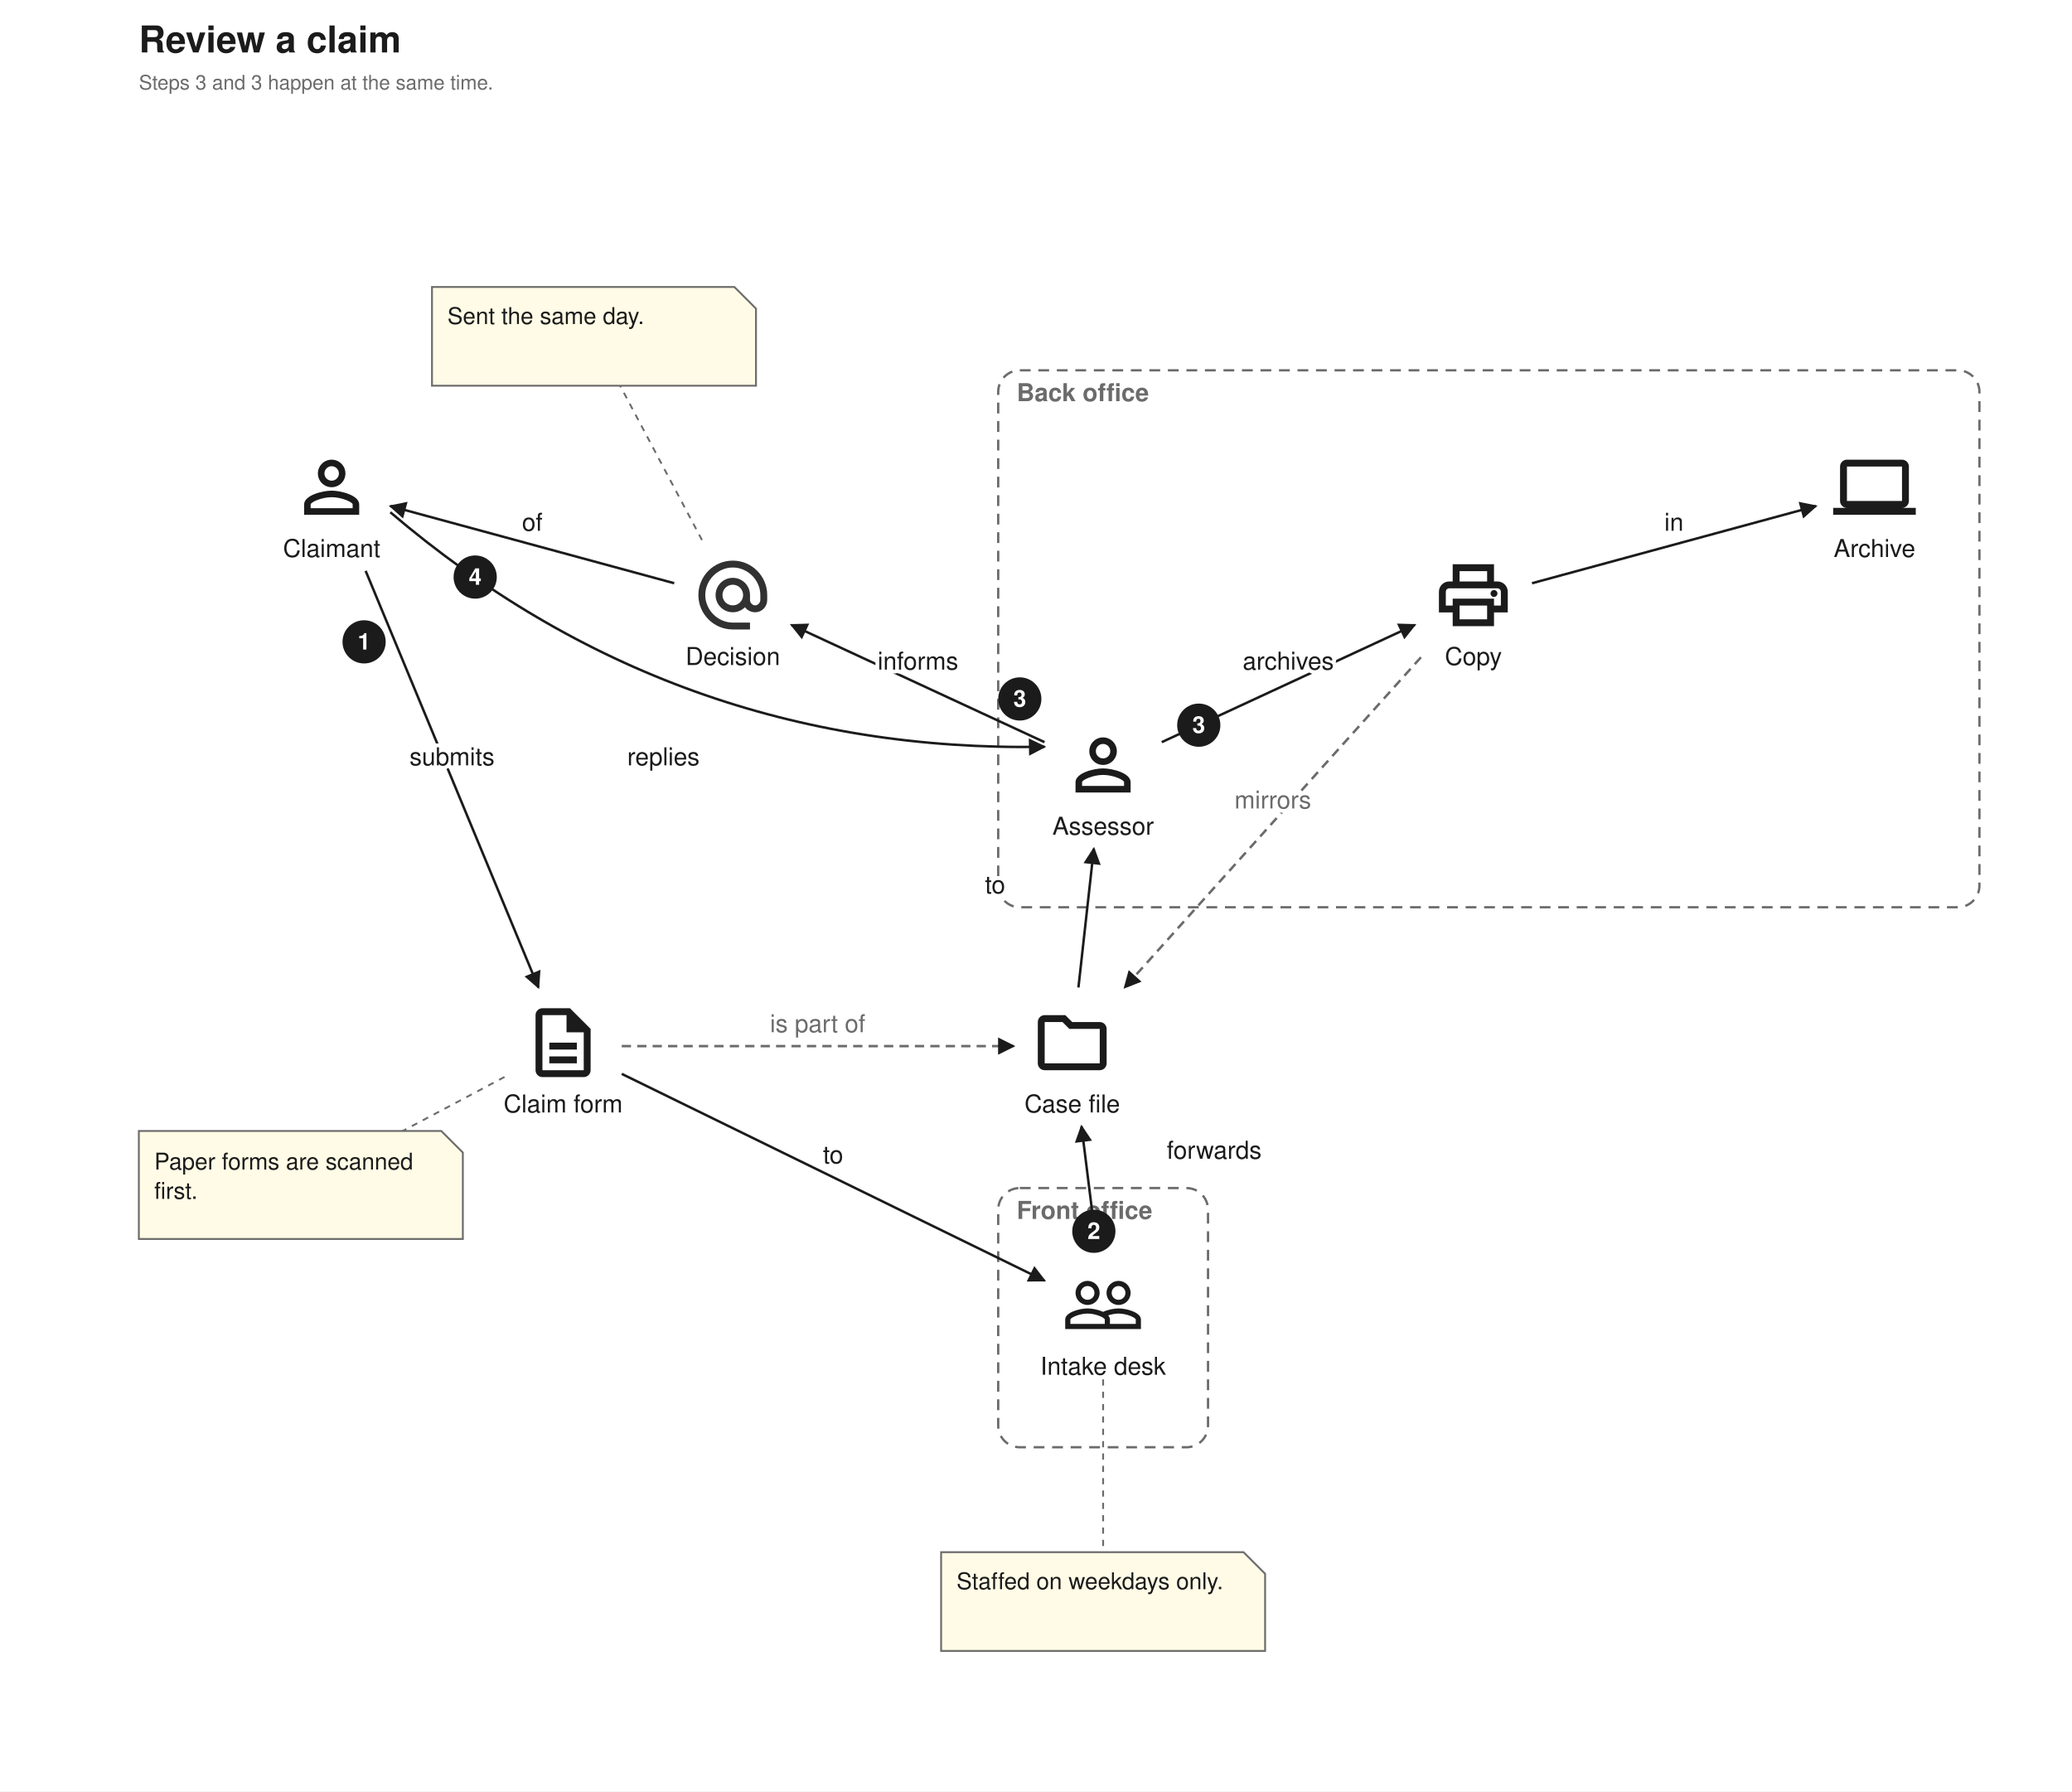
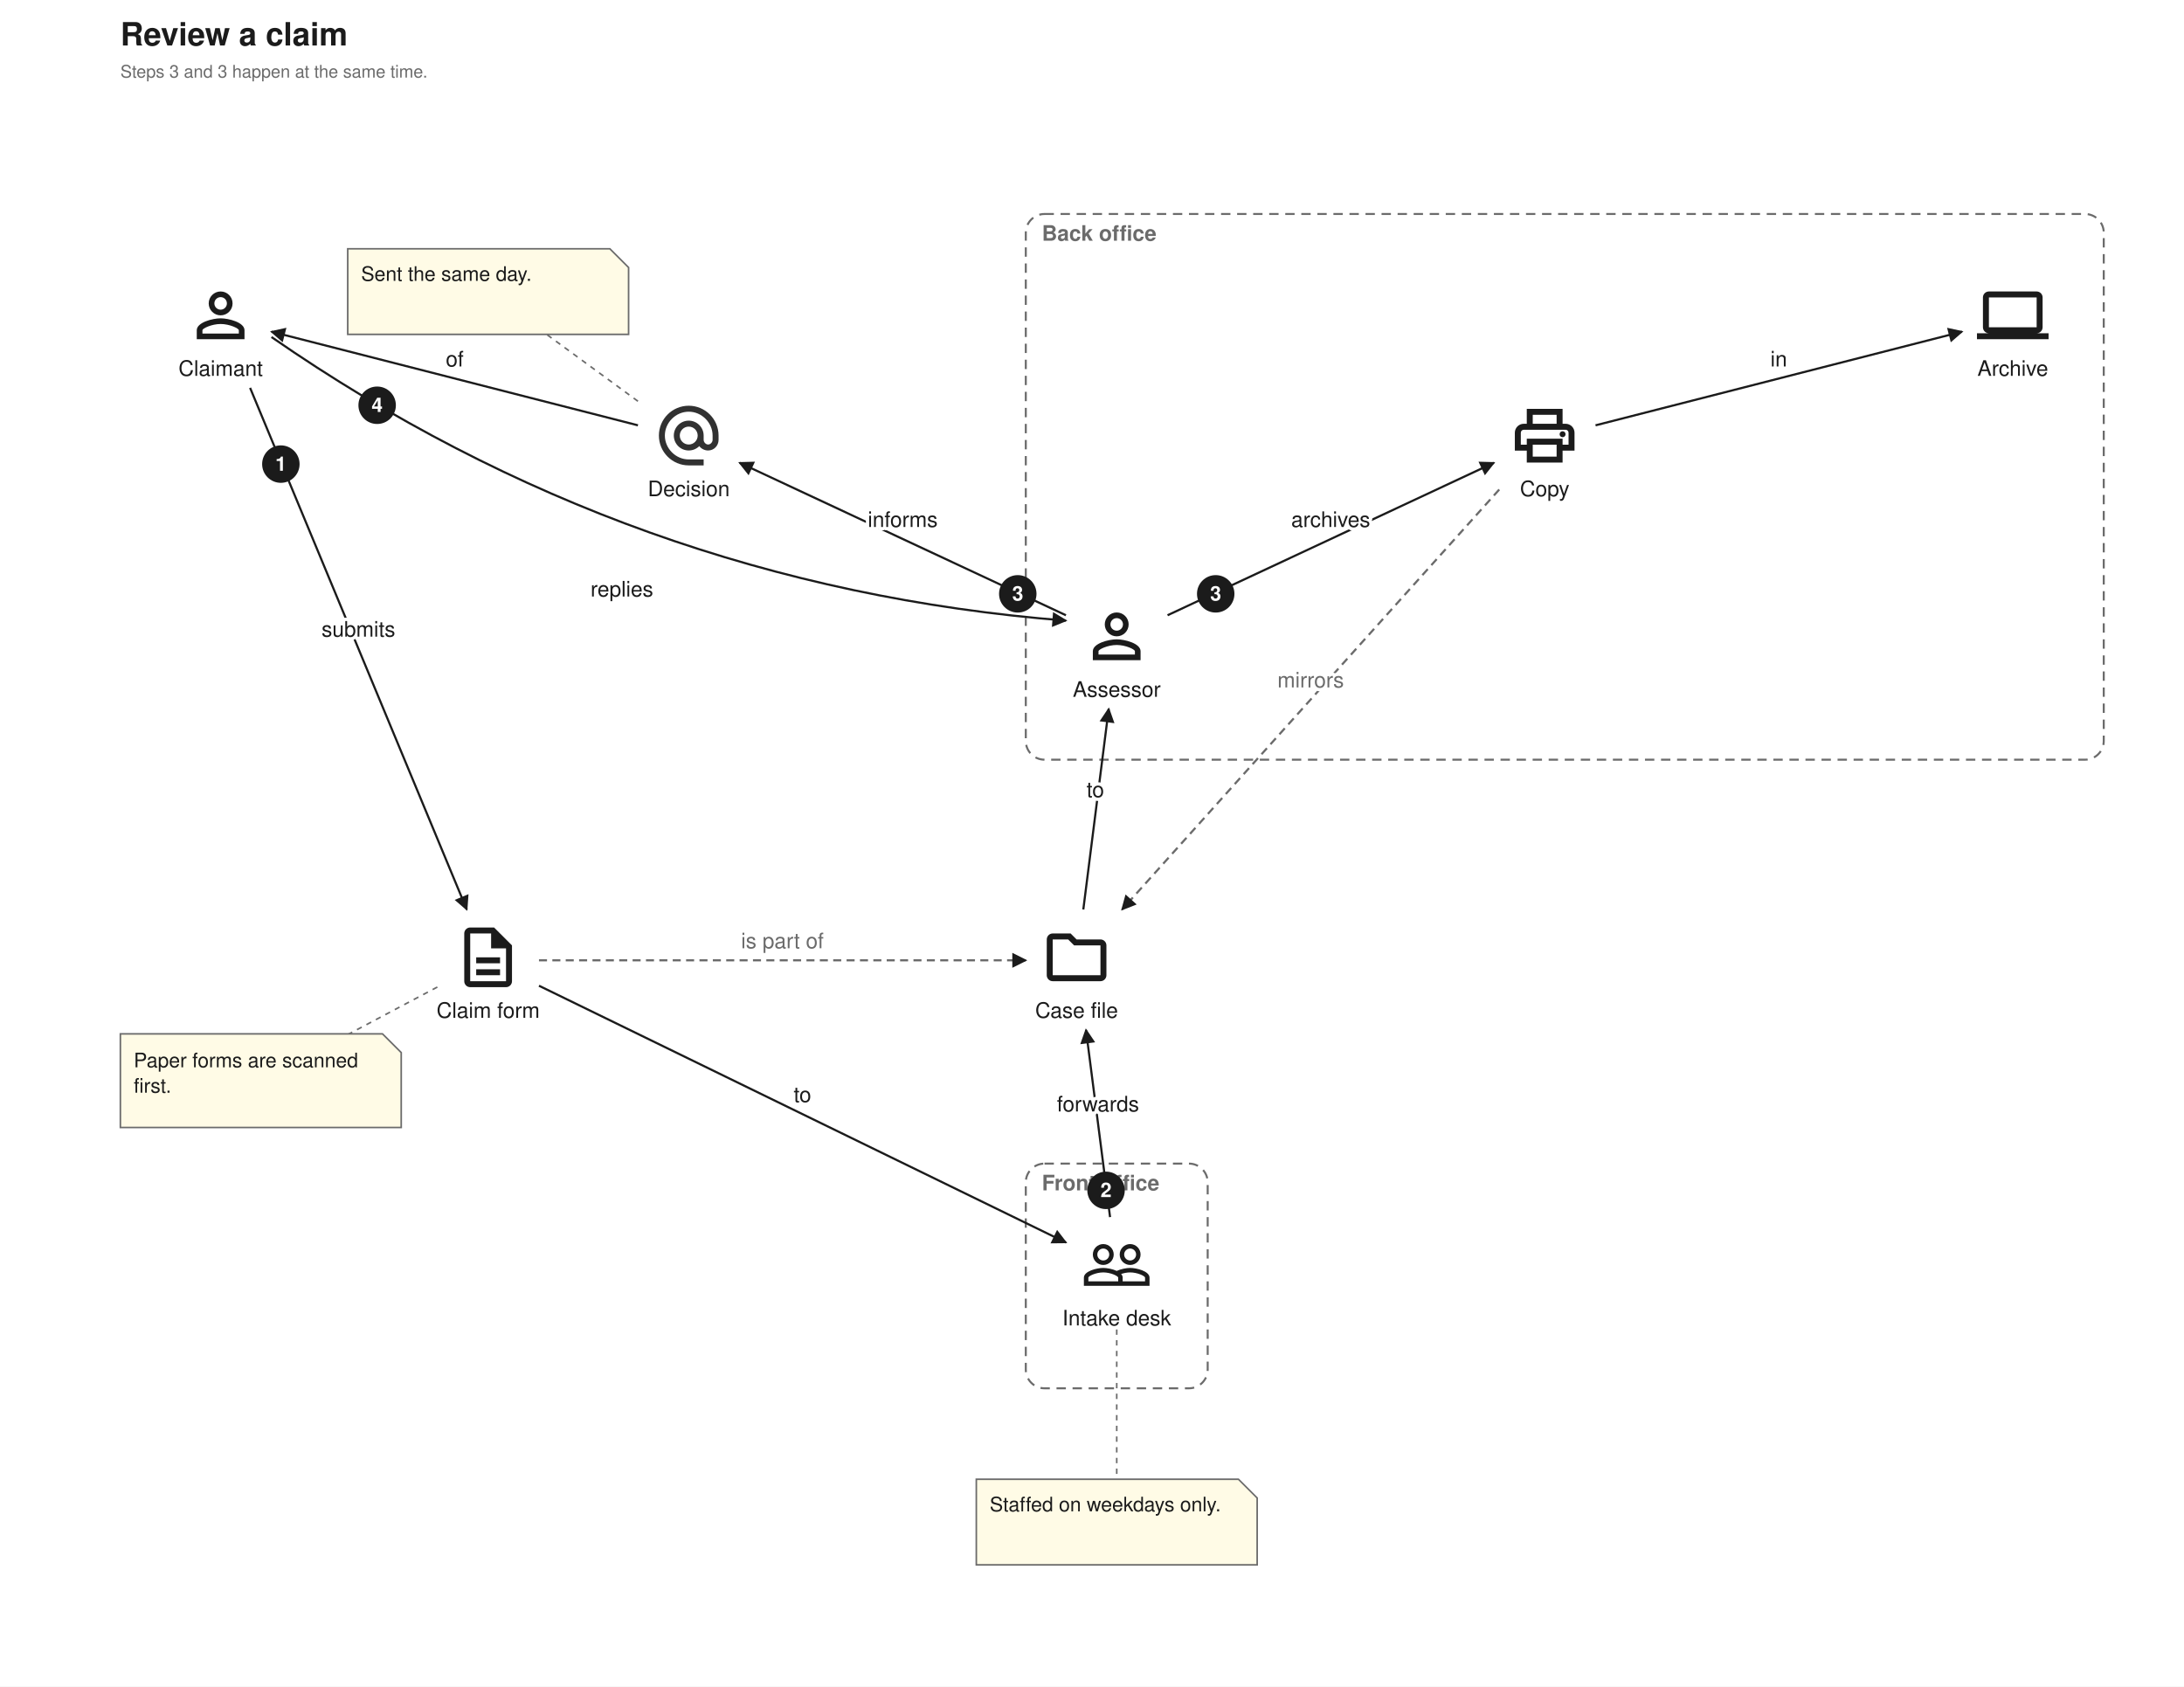
- <svg xmlns="http://www.w3.org/2000/svg" width="1343" height="1161" viewBox="-715 -498 1343 1161" style="background-color:#ffffff" version="1.2">
-   <rect x="-715" y="-498" width="1343" height="1161" fill="#ffffff" />
+ <svg xmlns="http://www.w3.org/2000/svg" width="1633" height="1261" viewBox="-835 -478 1633 1261" style="background-color:#ffffff" version="1.2">
+   <rect x="-835" y="-478" width="1633" height="1261" fill="#ffffff" />
  <defs>
    <marker id="tip" viewBox="0 0 10 10" refX="9" refY="5" markerWidth="7" markerHeight="7" orient="auto-start-reverse">
      <path d="M0 0L10 5L0 10z" fill="#1b1b1b" />
    </marker>
  </defs>
  <g font-family="Helvetica Neue,Helvetica,Arial,sans-serif">
-     <text x="-625" y="-464" font-size="24" font-weight="600" fill="#1b1b1b">Review a claim</text>
-     <text x="-625" y="-440" font-size="13" fill="#6b6b6b">Steps 3 and 3 happen at the same time.</text>
-     <rect x="-68" y="272" width="136" height="168" rx="14" fill="none" stroke="#6b6b6b" stroke-width="1.5" stroke-dasharray="7 5" />
-     <text x="-56" y="292" font-size="16" font-weight="600" fill="#6b6b6b" paint-order="stroke" stroke="#ffffff" stroke-width="5" stroke-linejoin="round">Front office</text>
-     <rect x="-68" y="-258" width="636" height="348" rx="14" fill="none" stroke="#6b6b6b" stroke-width="1.5" stroke-dasharray="7 5" />
-     <text x="-56" y="-238" font-size="16" font-weight="600" fill="#6b6b6b" paint-order="stroke" stroke="#ffffff" stroke-width="5" stroke-linejoin="round">Back office</text>
-     <path d="M-478 -128 L-366 142" fill="none" stroke="#1b1b1b" stroke-width="1.6" marker-end="url(#tip)" />
-     <text x="-422" y="-2" font-size="16" text-anchor="middle" fill="#1b1b1b" paint-order="stroke" stroke="#ffffff" stroke-width="5" stroke-linejoin="round">submits</text>
-     <circle cx="-479" cy="-82" r="14" fill="#1b1b1b" />
-     <text x="-479" y="-77" font-size="15" text-anchor="middle" fill="#ffffff" font-weight="600">1</text>
-     <path d="M-312 198 L-38 332" fill="none" stroke="#1b1b1b" stroke-width="1.6" marker-end="url(#tip)" />
-     <text x="-175" y="256" font-size="16" text-anchor="middle" fill="#1b1b1b" paint-order="stroke" stroke="#ffffff" stroke-width="5" stroke-linejoin="round">to</text>
-     <path d="M-4 312 L-14 232" fill="none" stroke="#1b1b1b" stroke-width="1.6" marker-end="url(#tip)" />
-     <text x="72" y="253" font-size="16" text-anchor="middle" fill="#1b1b1b" paint-order="stroke" stroke="#ffffff" stroke-width="5" stroke-linejoin="round">forwards</text>
-     <circle cx="-6" cy="300" r="14" fill="#1b1b1b" />
-     <text x="-6" y="305" font-size="15" text-anchor="middle" fill="#ffffff" font-weight="600">2</text>
-     <path d="M-16 142 L-6 52" fill="none" stroke="#1b1b1b" stroke-width="1.6" marker-end="url(#tip)" />
-     <text x="-70" y="81" font-size="16" text-anchor="middle" fill="#1b1b1b" paint-order="stroke" stroke="#ffffff" stroke-width="5" stroke-linejoin="round">to</text>
-     <path d="M38 -17 L202 -93" fill="none" stroke="#1b1b1b" stroke-width="1.6" marker-end="url(#tip)" />
-     <text x="120" y="-64" font-size="16" text-anchor="middle" fill="#1b1b1b" paint-order="stroke" stroke="#ffffff" stroke-width="5" stroke-linejoin="round">archives</text>
-     <circle cx="62" cy="-28" r="14" fill="#1b1b1b" />
-     <text x="62" y="-23" font-size="15" text-anchor="middle" fill="#ffffff" font-weight="600">3</text>
-     <path d="M278 -120 L462 -170" fill="none" stroke="#1b1b1b" stroke-width="1.6" marker-end="url(#tip)" />
-     <text x="370" y="-154" font-size="16" text-anchor="middle" fill="#1b1b1b" paint-order="stroke" stroke="#ffffff" stroke-width="5" stroke-linejoin="round">in</text>
-     <path d="M-38 -17 L-202 -93" fill="none" stroke="#1b1b1b" stroke-width="1.6" marker-end="url(#tip)" />
-     <text x="-120" y="-64" font-size="16" text-anchor="middle" fill="#1b1b1b" paint-order="stroke" stroke="#ffffff" stroke-width="5" stroke-linejoin="round">informs</text>
-     <circle cx="-54" cy="-45" r="14" fill="#1b1b1b" />
-     <text x="-54" y="-40" font-size="15" text-anchor="middle" fill="#ffffff" font-weight="600">3</text>
-     <path d="M-278 -120 L-462 -170" fill="none" stroke="#1b1b1b" stroke-width="1.6" marker-end="url(#tip)" />
-     <text x="-370" y="-154" font-size="16" text-anchor="middle" fill="#1b1b1b" paint-order="stroke" stroke="#ffffff" stroke-width="5" stroke-linejoin="round">of</text>
-     <path d="M-462 -166 C-340 -62 -199 -11 -38 -14" fill="none" stroke="#1b1b1b" stroke-width="1.6" marker-end="url(#tip)" />
-     <text x="-285" y="-2" font-size="16" text-anchor="middle" fill="#1b1b1b" paint-order="stroke" stroke="#ffffff" stroke-width="5" stroke-linejoin="round">replies</text>
-     <circle cx="-407" cy="-124" r="14" fill="#1b1b1b" />
-     <text x="-407" y="-119" font-size="15" text-anchor="middle" fill="#ffffff" font-weight="600">4</text>
-     <path d="M-312 180 L-58 180" fill="none" stroke="#6b6b6b" stroke-width="1.6" stroke-dasharray="6 4" marker-end="url(#tip)" />
-     <text x="-185" y="171" font-size="16" text-anchor="middle" fill="#6b6b6b" paint-order="stroke" stroke="#ffffff" stroke-width="5" stroke-linejoin="round">is part of</text>
-     <path d="M206 -72 L14 142" fill="none" stroke="#6b6b6b" stroke-width="1.6" stroke-dasharray="6 4" marker-end="url(#tip)" />
-     <text x="110" y="26" font-size="16" text-anchor="middle" fill="#6b6b6b" paint-order="stroke" stroke="#ffffff" stroke-width="5" stroke-linejoin="round">mirrors</text>
-     <path d="M-388 200 L-520 270" stroke="#6b6b6b" stroke-width="1.2" stroke-dasharray="4 4" fill="none" />
-     <path d="M-260 -148 L-330 -280" stroke="#6b6b6b" stroke-width="1.2" stroke-dasharray="4 4" fill="none" />
-     <path d="M0 388 L0 540" stroke="#6b6b6b" stroke-width="1.2" stroke-dasharray="4 4" fill="none" />
-     <g transform="translate(-526.8,-209.0) scale(2.231)" fill="#1b1b1b">
+     <text x="-745" y="-444" font-size="24" font-weight="600" fill="#1b1b1b">Review a claim</text>
+     <text x="-745" y="-420" font-size="13" fill="#6b6b6b">Steps 3 and 3 happen at the same time.</text>
+     <rect x="-68" y="392" width="136" height="168" rx="14" fill="none" stroke="#6b6b6b" stroke-width="1.5" stroke-dasharray="7 5" />
+     <text x="-56" y="412" font-size="16" font-weight="600" fill="#6b6b6b" paint-order="stroke" stroke="#ffffff" stroke-width="5" stroke-linejoin="round">Front office</text>
+     <rect x="-68" y="-318" width="806" height="408" rx="14" fill="none" stroke="#6b6b6b" stroke-width="1.5" stroke-dasharray="7 5" />
+     <text x="-56" y="-298" font-size="16" font-weight="600" fill="#6b6b6b" paint-order="stroke" stroke="#ffffff" stroke-width="5" stroke-linejoin="round">Back office</text>
+     <path d="M-648 -188 L-486 202" fill="none" stroke="#1b1b1b" stroke-width="1.6" marker-end="url(#tip)" />
+     <text x="-567" y="-2" font-size="16" text-anchor="middle" fill="#1b1b1b" paint-order="stroke" stroke="#ffffff" stroke-width="5" stroke-linejoin="round">submits</text>
+     <circle cx="-625" cy="-131" r="14" fill="#1b1b1b" />
+     <text x="-625" y="-126" font-size="15" text-anchor="middle" fill="#ffffff" font-weight="600">1</text>
+     <path d="M-432 259 L-38 451" fill="none" stroke="#1b1b1b" stroke-width="1.6" marker-end="url(#tip)" />
+     <text x="-235" y="346" font-size="16" text-anchor="middle" fill="#1b1b1b" paint-order="stroke" stroke="#ffffff" stroke-width="5" stroke-linejoin="round">to</text>
+     <path d="M-5 432 L-23 292" fill="none" stroke="#1b1b1b" stroke-width="1.6" marker-end="url(#tip)" />
+     <text x="-14" y="353" font-size="16" text-anchor="middle" fill="#1b1b1b" paint-order="stroke" stroke="#ffffff" stroke-width="5" stroke-linejoin="round">forwards</text>
+     <circle cx="-8" cy="412" r="14" fill="#1b1b1b" />
+     <text x="-8" y="417" font-size="15" text-anchor="middle" fill="#ffffff" font-weight="600">2</text>
+     <path d="M-25 202 L-6 52" fill="none" stroke="#1b1b1b" stroke-width="1.6" marker-end="url(#tip)" />
+     <text x="-16" y="118" font-size="16" text-anchor="middle" fill="#1b1b1b" paint-order="stroke" stroke="#ffffff" stroke-width="5" stroke-linejoin="round">to</text>
+     <path d="M38 -18 L282 -132" fill="none" stroke="#1b1b1b" stroke-width="1.6" marker-end="url(#tip)" />
+     <text x="160" y="-84" font-size="16" text-anchor="middle" fill="#1b1b1b" paint-order="stroke" stroke="#ffffff" stroke-width="5" stroke-linejoin="round">archives</text>
+     <circle cx="74" cy="-34" r="14" fill="#1b1b1b" />
+     <text x="74" y="-29" font-size="15" text-anchor="middle" fill="#ffffff" font-weight="600">3</text>
+     <path d="M358 -160 L632 -230" fill="none" stroke="#1b1b1b" stroke-width="1.6" marker-end="url(#tip)" />
+     <text x="495" y="-204" font-size="16" text-anchor="middle" fill="#1b1b1b" paint-order="stroke" stroke="#ffffff" stroke-width="5" stroke-linejoin="round">in</text>
+     <path d="M-38 -18 L-282 -132" fill="none" stroke="#1b1b1b" stroke-width="1.6" marker-end="url(#tip)" />
+     <text x="-160" y="-84" font-size="16" text-anchor="middle" fill="#1b1b1b" paint-order="stroke" stroke="#ffffff" stroke-width="5" stroke-linejoin="round">informs</text>
+     <circle cx="-74" cy="-34" r="14" fill="#1b1b1b" />
+     <text x="-74" y="-29" font-size="15" text-anchor="middle" fill="#ffffff" font-weight="600">3</text>
+     <path d="M-358 -160 L-632 -230" fill="none" stroke="#1b1b1b" stroke-width="1.6" marker-end="url(#tip)" />
+     <text x="-495" y="-204" font-size="16" text-anchor="middle" fill="#1b1b1b" paint-order="stroke" stroke="#ffffff" stroke-width="5" stroke-linejoin="round">of</text>
+     <path d="M-632 -226 C-453 -102 -255 -31 -38 -14" fill="none" stroke="#1b1b1b" stroke-width="1.6" marker-end="url(#tip)" />
+     <text x="-370" y="-32" font-size="16" text-anchor="middle" fill="#1b1b1b" paint-order="stroke" stroke="#ffffff" stroke-width="5" stroke-linejoin="round">replies</text>
+     <circle cx="-553" cy="-175" r="14" fill="#1b1b1b" />
+     <text x="-553" y="-170" font-size="15" text-anchor="middle" fill="#ffffff" font-weight="600">4</text>
+     <path d="M-432 240 L-68 240" fill="none" stroke="#6b6b6b" stroke-width="1.6" stroke-dasharray="6 4" marker-end="url(#tip)" />
+     <text x="-250" y="231" font-size="16" text-anchor="middle" fill="#6b6b6b" paint-order="stroke" stroke="#ffffff" stroke-width="5" stroke-linejoin="round">is part of</text>
+     <path d="M286 -112 L4 202" fill="none" stroke="#6b6b6b" stroke-width="1.6" stroke-dasharray="6 4" marker-end="url(#tip)" />
+     <text x="145" y="36" font-size="16" text-anchor="middle" fill="#6b6b6b" paint-order="stroke" stroke="#ffffff" stroke-width="5" stroke-linejoin="round">mirrors</text>
+     <path d="M-508 260 L-640 330" stroke="#6b6b6b" stroke-width="1.2" stroke-dasharray="4 4" fill="none" />
+     <path d="M-358 -178 L-470 -260" stroke="#6b6b6b" stroke-width="1.2" stroke-dasharray="4 4" fill="none" />
+     <path d="M0 508 L0 660" stroke="#6b6b6b" stroke-width="1.2" stroke-dasharray="4 4" fill="none" />
+     <g transform="translate(-696.8,-269.0) scale(2.231)" fill="#1b1b1b">
      <path d="M12 5.9c1.16 0 2.1.94 2.1 2.1s-.94 2.1-2.1 2.1S9.9 9.16 9.9 8s.94-2.1 2.1-2.1m0 9c2.97 0 6.1 1.46 6.1 2.1v1.1H5.9V17c0-.64 3.13-2.1 6.1-2.1M12 4C9.79 4 8 5.79 8 8s1.79 4 4 4 4-1.79 4-4-1.79-4-4-4zm0 9c-2.67 0-8 1.34-8 4v3h16v-3c0-2.66-5.33-4-8-4z" />
      <path d="M0 0h24v24H0z" fill="none" />
    </g>
-     <text x="-500" y="-137" font-size="16" text-anchor="middle" fill="#1b1b1b" paint-order="stroke" stroke="#ffffff" stroke-width="5" stroke-linejoin="round">Claimant</text>
-     <g transform="translate(-26.8,321.0) scale(2.231)" fill="#1b1b1b">
+     <text x="-670" y="-197" font-size="16" text-anchor="middle" fill="#1b1b1b" paint-order="stroke" stroke="#ffffff" stroke-width="5" stroke-linejoin="round">Claimant</text>
+     <g transform="translate(-26.8,441.0) scale(2.231)" fill="#1b1b1b">
      <path d="M0 0h24v24H0z" fill="none" />
      <path d="M16.5 13c-1.2 0-3.07.34-4.5 1-1.43-.67-3.3-1-4.5-1C5.33 13 1 14.08 1 16.25V19h22v-2.75c0-2.17-4.33-3.25-6.5-3.25zm-4 4.5h-10v-1.25c0-.54 2.56-1.75 5-1.75s5 1.21 5 1.75v1.25zm9 0H14v-1.25c0-.46-.2-.86-.52-1.22.88-.3 1.96-.53 3.02-.53 2.44 0 5 1.21 5 1.75v1.25zM7.5 12c1.93 0 3.5-1.57 3.5-3.5S9.43 5 7.5 5 4 6.57 4 8.5 5.57 12 7.5 12zm0-5.5c1.1 0 2 .9 2 2s-.9 2-2 2-2-.9-2-2 .9-2 2-2zm9 5.5c1.93 0 3.5-1.57 3.5-3.5S18.43 5 16.5 5 13 6.57 13 8.5s1.57 3.5 3.5 3.5zm0-5.5c1.1 0 2 .9 2 2s-.9 2-2 2-2-.9-2-2 .9-2 2-2z" />
    </g>
-     <text x="0" y="393" font-size="16" text-anchor="middle" fill="#1b1b1b" paint-order="stroke" stroke="#ffffff" stroke-width="5" stroke-linejoin="round">Intake desk</text>
+     <text x="0" y="513" font-size="16" text-anchor="middle" fill="#1b1b1b" paint-order="stroke" stroke="#ffffff" stroke-width="5" stroke-linejoin="round">Intake desk</text>
    <g transform="translate(-26.8,-29.0) scale(2.231)" fill="#1b1b1b">
      <path d="M12 5.9c1.16 0 2.1.94 2.1 2.1s-.94 2.1-2.1 2.1S9.9 9.16 9.9 8s.94-2.1 2.1-2.1m0 9c2.97 0 6.1 1.46 6.1 2.1v1.1H5.9V17c0-.64 3.13-2.1 6.1-2.1M12 4C9.79 4 8 5.79 8 8s1.79 4 4 4 4-1.79 4-4-1.79-4-4-4zm0 9c-2.67 0-8 1.34-8 4v3h16v-3c0-2.66-5.33-4-8-4z" />
      <path d="M0 0h24v24H0z" fill="none" />
    </g>
    <text x="0" y="43" font-size="16" text-anchor="middle" fill="#1b1b1b" paint-order="stroke" stroke="#ffffff" stroke-width="5" stroke-linejoin="round">Assessor</text>
-     <g transform="translate(473.2,-209.0) scale(2.231)" fill="#1b1b1b">
+     <g transform="translate(643.2,-269.0) scale(2.231)" fill="#1b1b1b">
      <path d="M20,18c1.1,0,2-0.9,2-2V6c0-1.1-0.9-2-2-2H4C2.9,4,2,4.9,2,6v10c0,1.1,0.9,2,2,2H0v2h24v-2H20z M4,6h16v10H4V6z" />
    </g>
-     <text x="500" y="-137" font-size="16" text-anchor="middle" fill="#1b1b1b" paint-order="stroke" stroke="#ffffff" stroke-width="5" stroke-linejoin="round">Archive</text>
-     <g transform="translate(-376.8,151.0) scale(2.231)" fill="#1b1b1b">
+     <text x="670" y="-197" font-size="16" text-anchor="middle" fill="#1b1b1b" paint-order="stroke" stroke="#ffffff" stroke-width="5" stroke-linejoin="round">Archive</text>
+     <g transform="translate(-496.8,211.0) scale(2.231)" fill="#1b1b1b">
      <path fill="none" d="M0 0h24v24H0V0z" />
      <path d="M8 16h8v2H8zm0-4h8v2H8zm6-10H6c-1.1 0-2 .9-2 2v16c0 1.1.89 2 1.99 2H18c1.1 0 2-.9 2-2V8l-6-6zm4 18H6V4h7v5h5v11z" />
    </g>
-     <text x="-350" y="223" font-size="16" text-anchor="middle" fill="#1b1b1b" paint-order="stroke" stroke="#ffffff" stroke-width="5" stroke-linejoin="round">Claim form</text>
-     <g transform="translate(-46.8,151.0) scale(2.231)" fill="#1b1b1b">
+     <text x="-470" y="283" font-size="16" text-anchor="middle" fill="#1b1b1b" paint-order="stroke" stroke="#ffffff" stroke-width="5" stroke-linejoin="round">Claim form</text>
+     <g transform="translate(-56.8,211.0) scale(2.231)" fill="#1b1b1b">
      <path fill="none" d="M0,0h24v24H0V0z" />
      <path d="M9.17,6l2,2H20v10L4,18V6H9.17 M10,4H4C2.9,4,2.01,4.9,2.01,6L2,18c0,1.1,0.9,2,2,2h16c1.1,0,2-0.9,2-2V8c0-1.1-0.9-2-2-2 h-8L10,4L10,4z" />
    </g>
-     <text x="-20" y="223" font-size="16" text-anchor="middle" fill="#1b1b1b" paint-order="stroke" stroke="#ffffff" stroke-width="5" stroke-linejoin="round">Case file</text>
-     <g transform="translate(213.2,-139.0) scale(2.231)" fill="#1b1b1b">
+     <text x="-30" y="283" font-size="16" text-anchor="middle" fill="#1b1b1b" paint-order="stroke" stroke="#ffffff" stroke-width="5" stroke-linejoin="round">Case file</text>
+     <g transform="translate(293.2,-179.0) scale(2.231)" fill="#1b1b1b">
      <path fill="none" d="M0 0h24v24H0V0z" />
      <path d="M19 8h-1V3H6v5H5c-1.66 0-3 1.34-3 3v6h4v4h12v-4h4v-6c0-1.66-1.34-3-3-3zM8 5h8v3H8V5zm8 12v2H8v-4h8v2zm2-2v-2H6v2H4v-4c0-.55.45-1 1-1h14c.55 0 1 .45 1 1v4h-2z" />
      <circle cx="18" cy="11.5" r="1" />
    </g>
-     <text x="240" y="-67" font-size="16" text-anchor="middle" fill="#1b1b1b" paint-order="stroke" stroke="#ffffff" stroke-width="5" stroke-linejoin="round">Copy</text>
-     <g transform="translate(-266.8,-139.0) scale(2.231)" fill="#1b1b1b">
+     <text x="320" y="-107" font-size="16" text-anchor="middle" fill="#1b1b1b" paint-order="stroke" stroke="#ffffff" stroke-width="5" stroke-linejoin="round">Copy</text>
+     <g transform="translate(-346.8,-179.0) scale(2.231)" fill="#1b1b1b">
      <path fill="none" d="M0,0h24v24H0V0z" />
      <path fill-opacity="0.9" d="M12,1.95c-5.52,0-10,4.48-10,10s4.48,10,10,10h5v-2h-5c-4.34,0-8-3.66-8-8s3.66-8,8-8s8,3.66,8,8v1.43 c0,0.79-0.71,1.57-1.5,1.57S17,14.17,17,13.38v-1.43c0-2.76-2.24-5-5-5s-5,2.24-5,5s2.24,5,5,5c1.38,0,2.64-0.56,3.54-1.47 c0.65,0.89,1.77,1.47,2.96,1.47c1.97,0,3.5-1.6,3.5-3.57v-1.43C22,6.43,17.52,1.95,12,1.95z M12,14.95c-1.66,0-3-1.34-3-3 s1.34-3,3-3s3,1.34,3,3S13.66,14.95,12,14.95z" />
    </g>
-     <text x="-240" y="-67" font-size="16" text-anchor="middle" fill="#1b1b1b" paint-order="stroke" stroke="#ffffff" stroke-width="5" stroke-linejoin="round">Decision</text>
-     <path d="M-625 235 H-429 L-415 249 V305 H-625 Z" fill="#fffbe6" stroke="#6b6b6b" stroke-width="1.2" />
-     <text x="-615" y="260" font-size="15" fill="#1b1b1b">Paper forms are scanned</text>
-     <text x="-615" y="279" font-size="15" fill="#1b1b1b">first.</text>
-     <path d="M-435 -312 H-239 L-225 -298 V-248 H-435 Z" fill="#fffbe6" stroke="#6b6b6b" stroke-width="1.2" />
-     <text x="-425" y="-288" font-size="15" fill="#1b1b1b">Sent the same day.</text>
-     <path d="M-105 508 H91 L105 522 V572 H-105 Z" fill="#fffbe6" stroke="#6b6b6b" stroke-width="1.2" />
-     <text x="-95" y="532" font-size="15" fill="#1b1b1b">Staffed on weekdays only.</text>
+     <text x="-320" y="-107" font-size="16" text-anchor="middle" fill="#1b1b1b" paint-order="stroke" stroke="#ffffff" stroke-width="5" stroke-linejoin="round">Decision</text>
+     <path d="M-745 295 H-549 L-535 309 V365 H-745 Z" fill="#fffbe6" stroke="#6b6b6b" stroke-width="1.2" />
+     <text x="-735" y="320" font-size="15" fill="#1b1b1b">Paper forms are scanned</text>
+     <text x="-735" y="339" font-size="15" fill="#1b1b1b">first.</text>
+     <path d="M-575 -292 H-379 L-365 -278 V-228 H-575 Z" fill="#fffbe6" stroke="#6b6b6b" stroke-width="1.2" />
+     <text x="-565" y="-268" font-size="15" fill="#1b1b1b">Sent the same day.</text>
+     <path d="M-105 628 H91 L105 642 V692 H-105 Z" fill="#fffbe6" stroke="#6b6b6b" stroke-width="1.2" />
+     <text x="-95" y="652" font-size="15" fill="#1b1b1b">Staffed on weekdays only.</text>
  </g>
</svg>
